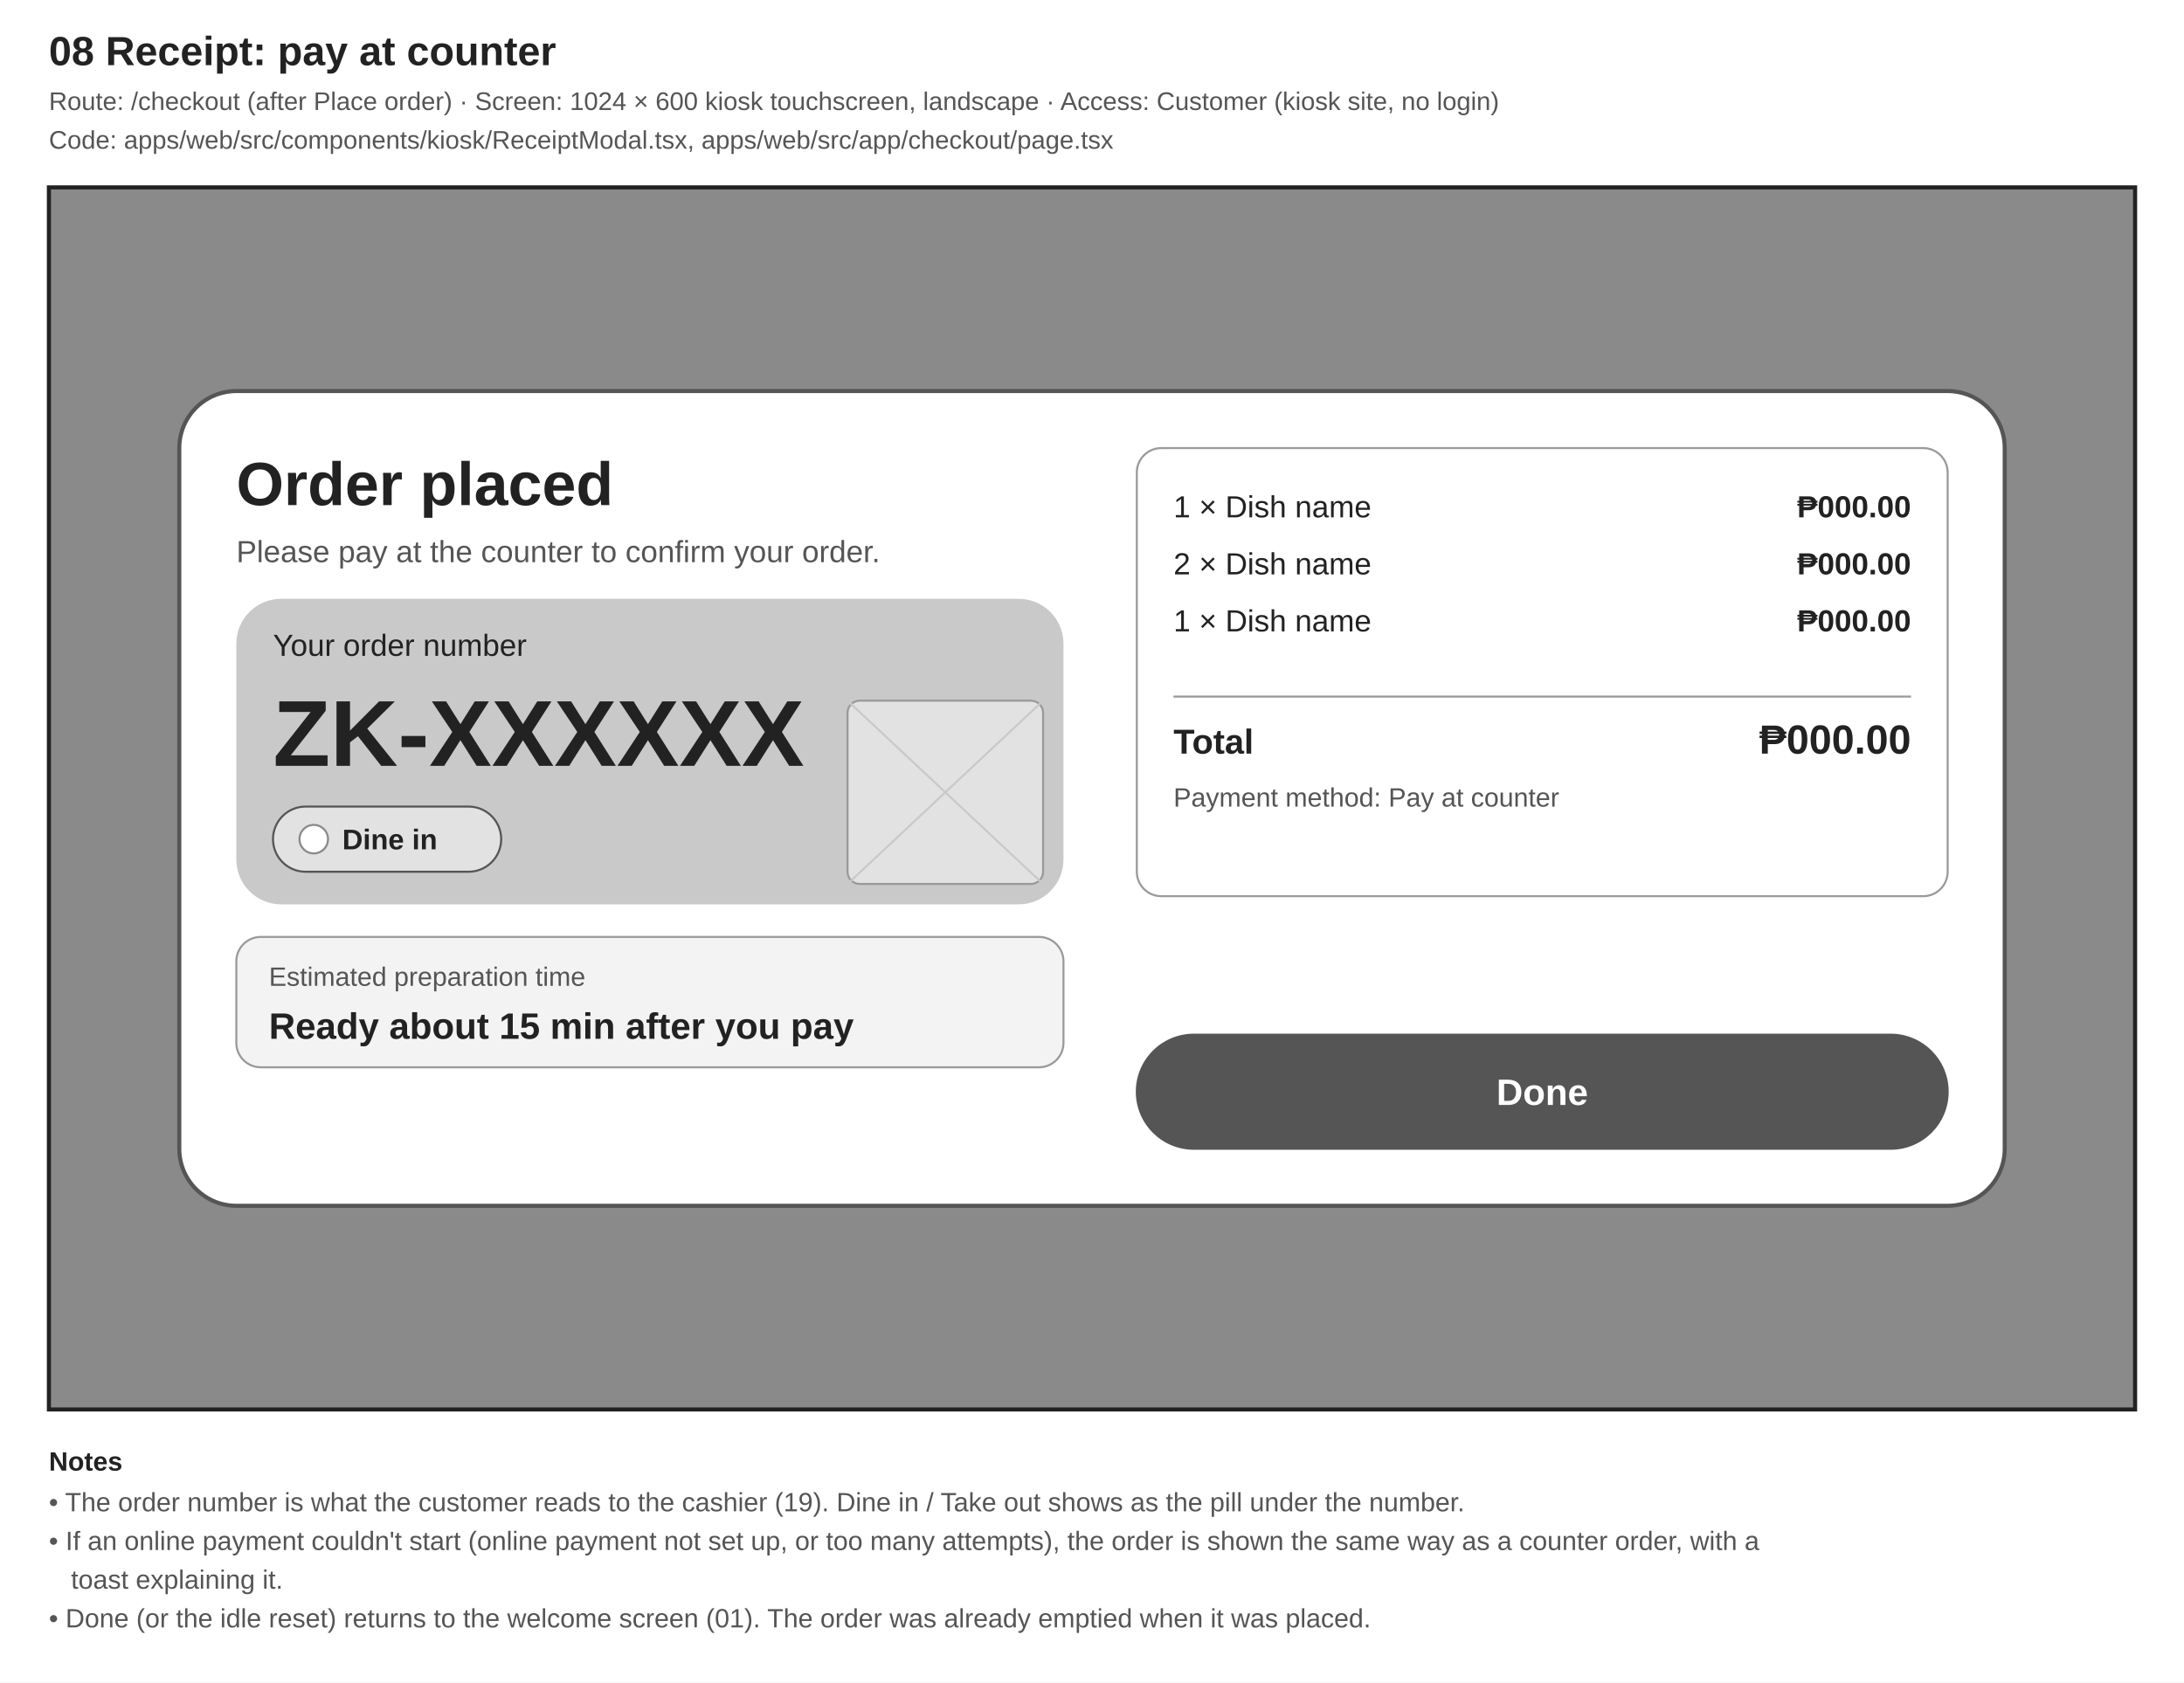
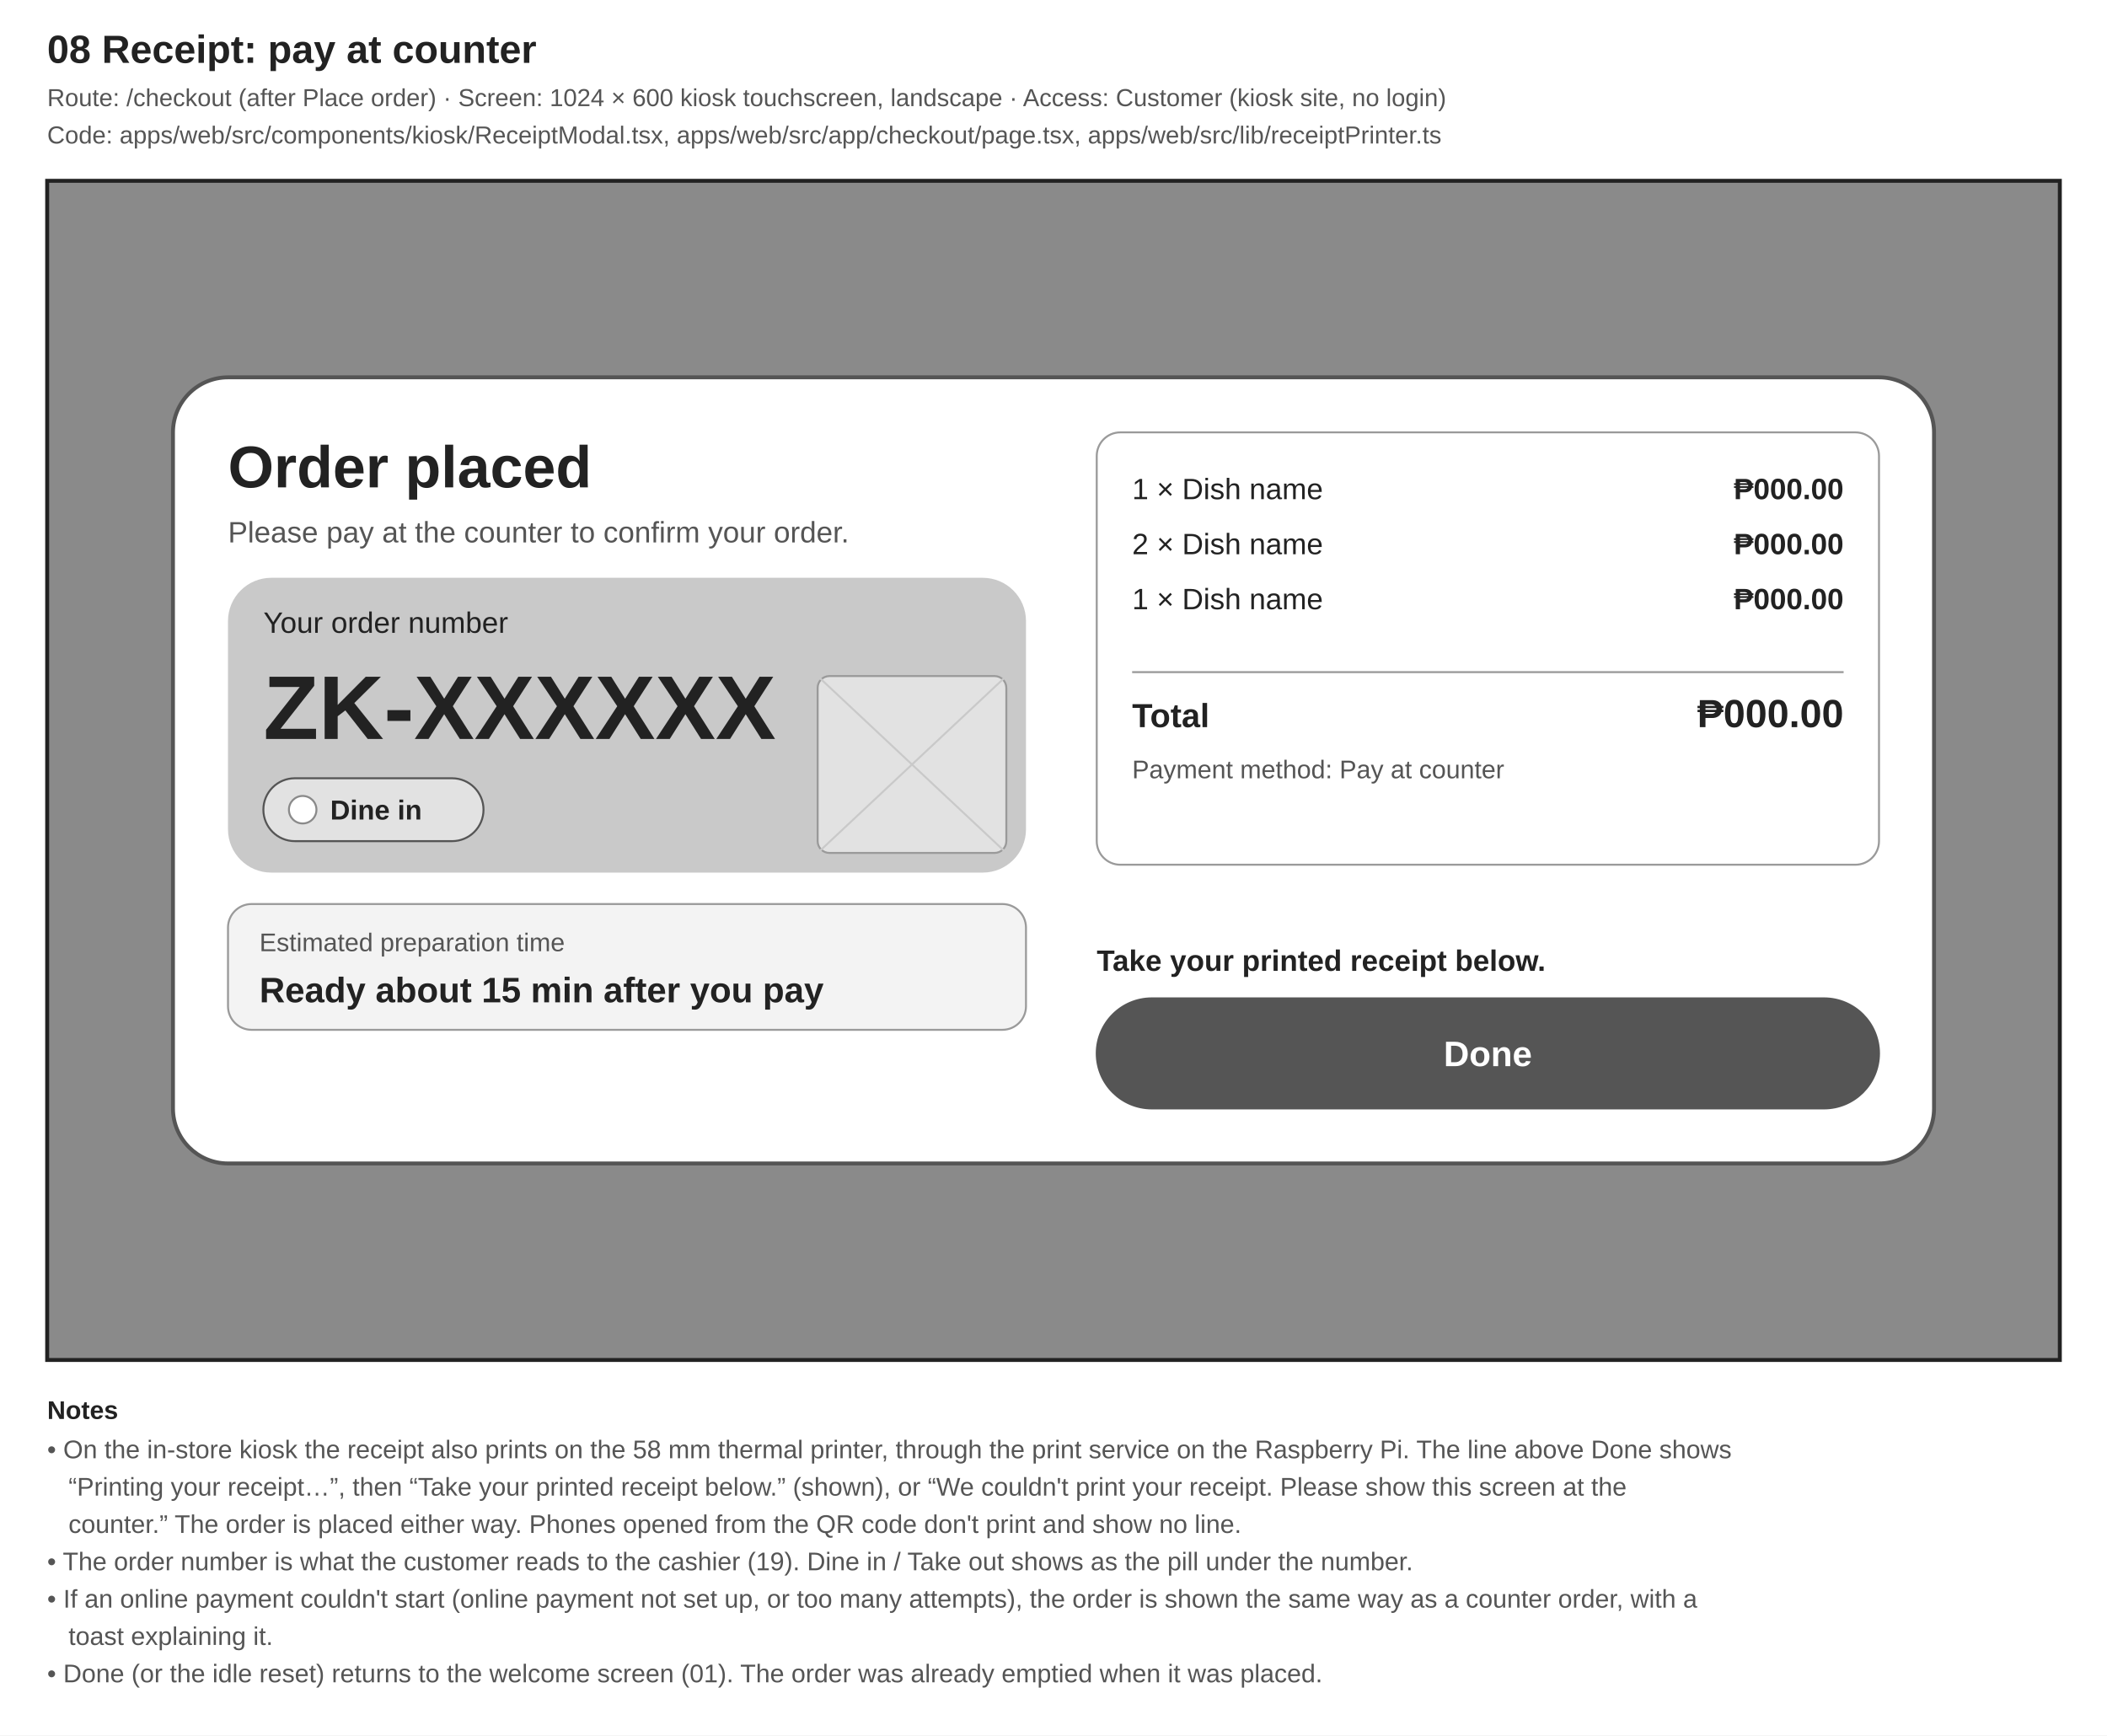
- <svg xmlns="http://www.w3.org/2000/svg" width="1072" height="826" viewBox="0 0 1072 826">
-   <rect x="0" y="0" width="1072" height="826" fill="#ffffff" />
+ <svg xmlns="http://www.w3.org/2000/svg" width="1072" height="883" viewBox="0 0 1072 883">
+   <rect x="0" y="0" width="1072" height="883" fill="#ffffff" />
  <text x="24" y="32" font-family="Arial, Helvetica, sans-serif" font-size="20" font-weight="700" fill="#222222">08  Receipt: pay at counter</text>
  <text x="24" y="54" font-family="Arial, Helvetica, sans-serif" font-size="12.5" fill="#555555">Route: /checkout  (after Place order)   ·   Screen: 1024 × 600 kiosk touchscreen, landscape   ·   Access: Customer (kiosk site, no login)</text>
-   <text x="24" y="73" font-family="Arial, Helvetica, sans-serif" font-size="12.5" fill="#555555">Code: apps/web/src/components/kiosk/ReceiptModal.tsx, apps/web/src/app/checkout/page.tsx</text>
+   <text x="24" y="73" font-family="Arial, Helvetica, sans-serif" font-size="12.5" fill="#555555">Code: apps/web/src/components/kiosk/ReceiptModal.tsx, apps/web/src/app/checkout/page.tsx, apps/web/src/lib/receiptPrinter.ts</text>
  <text x="24" y="722" font-family="Arial, Helvetica, sans-serif" font-size="13" font-weight="700" fill="#222222">Notes</text>
-   <text x="24" y="742" font-family="Arial, Helvetica, sans-serif" font-size="13" fill="#555555" xml:space="preserve">• The order number is what the customer reads to the cashier (19). Dine in / Take out shows as the pill under the number.</text>
-   <text x="24" y="761" font-family="Arial, Helvetica, sans-serif" font-size="13" fill="#555555" xml:space="preserve">• If an online payment couldn't start (online payment not set up, or too many attempts), the order is shown the same way as a counter order, with a</text>
-   <text x="24" y="780" font-family="Arial, Helvetica, sans-serif" font-size="13" fill="#555555" xml:space="preserve">   toast explaining it.</text>
-   <text x="24" y="799" font-family="Arial, Helvetica, sans-serif" font-size="13" fill="#555555" xml:space="preserve">• Done (or the idle reset) returns to the welcome screen (01). The order was already emptied when it was placed.</text>
+   <text x="24" y="742" font-family="Arial, Helvetica, sans-serif" font-size="13" fill="#555555" xml:space="preserve">• On the in-store kiosk the receipt also prints on the 58 mm thermal printer, through the print service on the Raspberry Pi. The line above Done shows</text>
+   <text x="24" y="761" font-family="Arial, Helvetica, sans-serif" font-size="13" fill="#555555" xml:space="preserve">   “Printing your receipt…”, then “Take your printed receipt below.” (shown), or “We couldn't print your receipt. Please show this screen at the</text>
+   <text x="24" y="780" font-family="Arial, Helvetica, sans-serif" font-size="13" fill="#555555" xml:space="preserve">   counter.” The order is placed either way. Phones opened from the QR code don't print and show no line.</text>
+   <text x="24" y="799" font-family="Arial, Helvetica, sans-serif" font-size="13" fill="#555555" xml:space="preserve">• The order number is what the customer reads to the cashier (19). Dine in / Take out shows as the pill under the number.</text>
+   <text x="24" y="818" font-family="Arial, Helvetica, sans-serif" font-size="13" fill="#555555" xml:space="preserve">• If an online payment couldn't start (online payment not set up, or too many attempts), the order is shown the same way as a counter order, with a</text>
+   <text x="24" y="837" font-family="Arial, Helvetica, sans-serif" font-size="13" fill="#555555" xml:space="preserve">   toast explaining it.</text>
+   <text x="24" y="856" font-family="Arial, Helvetica, sans-serif" font-size="13" fill="#555555" xml:space="preserve">• Done (or the idle reset) returns to the welcome screen (01). The order was already emptied when it was placed.</text>
  <g transform="translate(24,92)">
    <clipPath id="frame">
      <rect x="0" y="0" width="1024" height="600" />
    </clipPath>
    <g clip-path="url(#frame)">
      <rect x="0" y="0" width="1024" height="600" fill="#ffffff" />
      <rect x="0" y="0" width="1024" height="600" rx="0" fill="#8a8a8a" stroke="none" />
      <rect x="64" y="100" width="896" height="400" rx="28" fill="#ffffff" stroke="#555555" stroke-width="2" />
      <text x="92" y="156" font-family="Arial, Helvetica, sans-serif" font-size="30" font-weight="700" text-anchor="start" fill="#222222">Order placed</text>
      <text x="92" y="184" font-family="Arial, Helvetica, sans-serif" font-size="15" font-weight="400" text-anchor="start" fill="#555555">Please pay at the counter to confirm your order.</text>
      <rect x="92" y="202" width="406" height="150" rx="22" fill="#c9c9c9" stroke="none" />
      <text x="110" y="230" font-family="Arial, Helvetica, sans-serif" font-size="15" font-weight="400" text-anchor="start" fill="#222222">Your order number</text>
      <text x="110" y="284" font-family="Arial, Helvetica, sans-serif" font-size="46" font-weight="700" text-anchor="start" fill="#222222">ZK-XXXXXX</text>
      <rect x="110" y="304" width="112" height="32" rx="16" fill="#e2e2e2" stroke="#555555" stroke-width="1" />
      <circle cx="130" cy="320" r="7" fill="#ffffff" stroke="#8a8a8a" stroke-width="1" />
      <text x="144" y="325" font-family="Arial, Helvetica, sans-serif" font-size="14" font-weight="700" text-anchor="start" fill="#222222">Dine in</text>
      <rect x="392" y="252" width="96" height="90" rx="6" fill="#e2e2e2" stroke="#9a9a9a" stroke-width="1" />
      <line x1="392" y1="252" x2="488" y2="342" stroke="#c9c9c9" stroke-width="1" />
      <line x1="488" y1="252" x2="392" y2="342" stroke="#c9c9c9" stroke-width="1" />
      <rect x="92" y="368" width="406" height="64" rx="12" fill="#f3f3f3" stroke="#9a9a9a" stroke-width="1" />
      <text x="108" y="392" font-family="Arial, Helvetica, sans-serif" font-size="13" font-weight="400" text-anchor="start" fill="#555555">Estimated preparation time</text>
      <text x="108" y="418" font-family="Arial, Helvetica, sans-serif" font-size="18" font-weight="700" text-anchor="start" fill="#222222">Ready about 15 min after you pay</text>
      <rect x="534" y="128" width="398" height="220" rx="12" fill="#ffffff" stroke="#9a9a9a" stroke-width="1" />
      <text x="552" y="162" font-family="Arial, Helvetica, sans-serif" font-size="15" font-weight="400" text-anchor="start" fill="#222222">1 × Dish name</text>
      <text x="914" y="162" font-family="Arial, Helvetica, sans-serif" font-size="15" font-weight="700" text-anchor="end" fill="#222222">₱000.00</text>
      <text x="552" y="190" font-family="Arial, Helvetica, sans-serif" font-size="15" font-weight="400" text-anchor="start" fill="#222222">2 × Dish name</text>
      <text x="914" y="190" font-family="Arial, Helvetica, sans-serif" font-size="15" font-weight="700" text-anchor="end" fill="#222222">₱000.00</text>
      <text x="552" y="218" font-family="Arial, Helvetica, sans-serif" font-size="15" font-weight="400" text-anchor="start" fill="#222222">1 × Dish name</text>
      <text x="914" y="218" font-family="Arial, Helvetica, sans-serif" font-size="15" font-weight="700" text-anchor="end" fill="#222222">₱000.00</text>
      <line x1="552" y1="250" x2="914" y2="250" stroke="#9a9a9a" stroke-width="1" />
      <text x="552" y="278" font-family="Arial, Helvetica, sans-serif" font-size="17" font-weight="700" text-anchor="start" fill="#222222">Total</text>
      <text x="914" y="278" font-family="Arial, Helvetica, sans-serif" font-size="20" font-weight="700" text-anchor="end" fill="#222222">₱000.00</text>
      <text x="552" y="304" font-family="Arial, Helvetica, sans-serif" font-size="13" font-weight="400" text-anchor="start" fill="#555555">Payment method: Pay at counter</text>
+       <text x="534" y="402" font-family="Arial, Helvetica, sans-serif" font-size="15" font-weight="700" text-anchor="start" fill="#222222">Take your printed receipt below.</text>
      <rect x="534" y="416" width="398" height="56" rx="28" fill="#555555" stroke="#555555" stroke-width="1" />
      <text x="733.0" y="450.48" font-family="Arial, Helvetica, sans-serif" font-size="18" font-weight="700" text-anchor="middle" fill="#ffffff">Done</text>
    </g>
    <rect x="0" y="0" width="1024" height="600" fill="none" stroke="#222222" stroke-width="2" />
  </g>
</svg>
